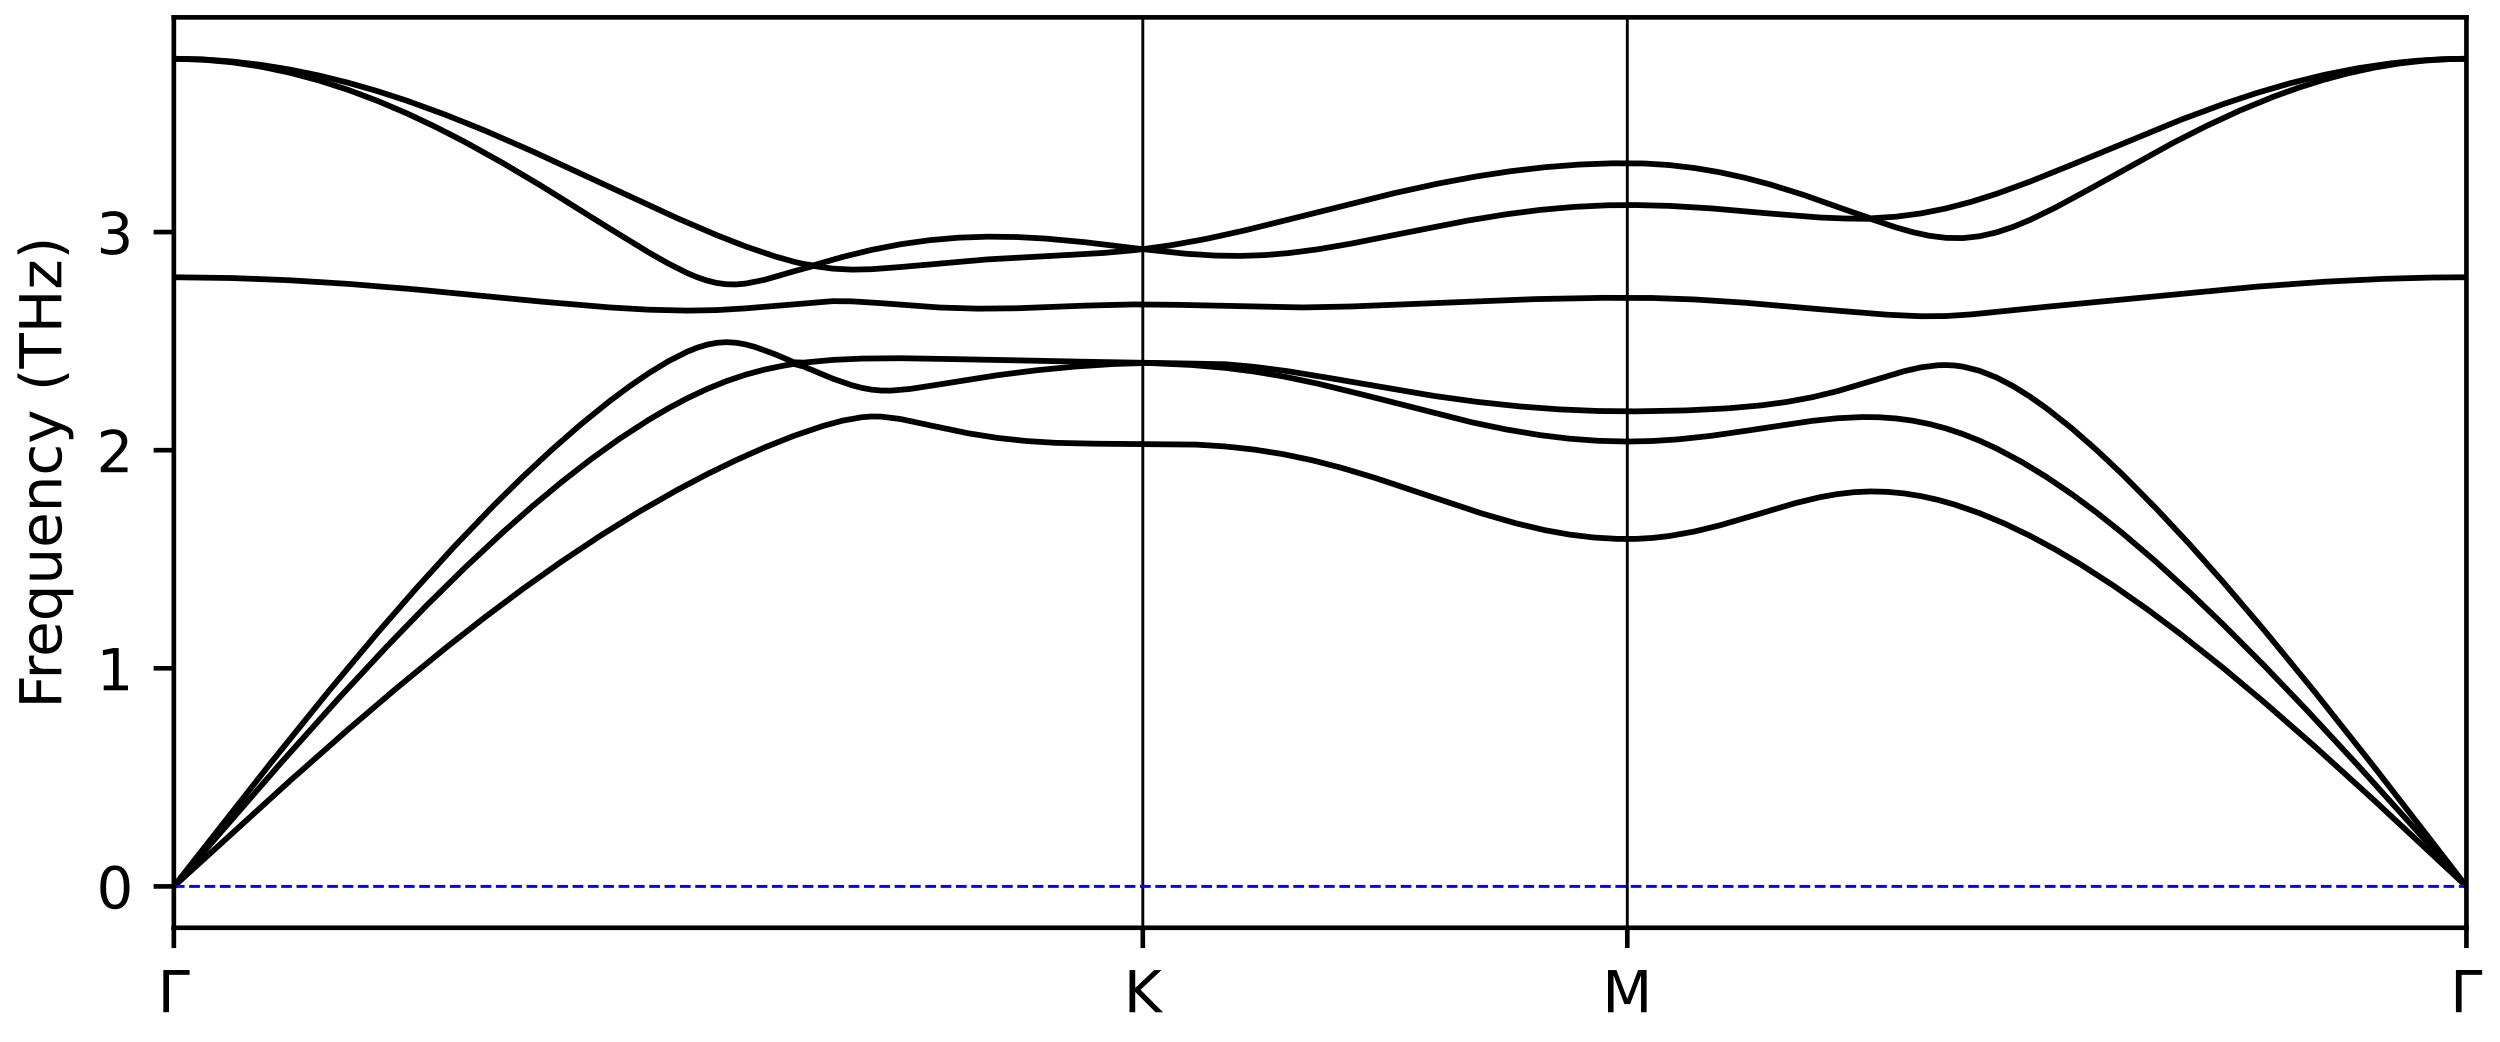
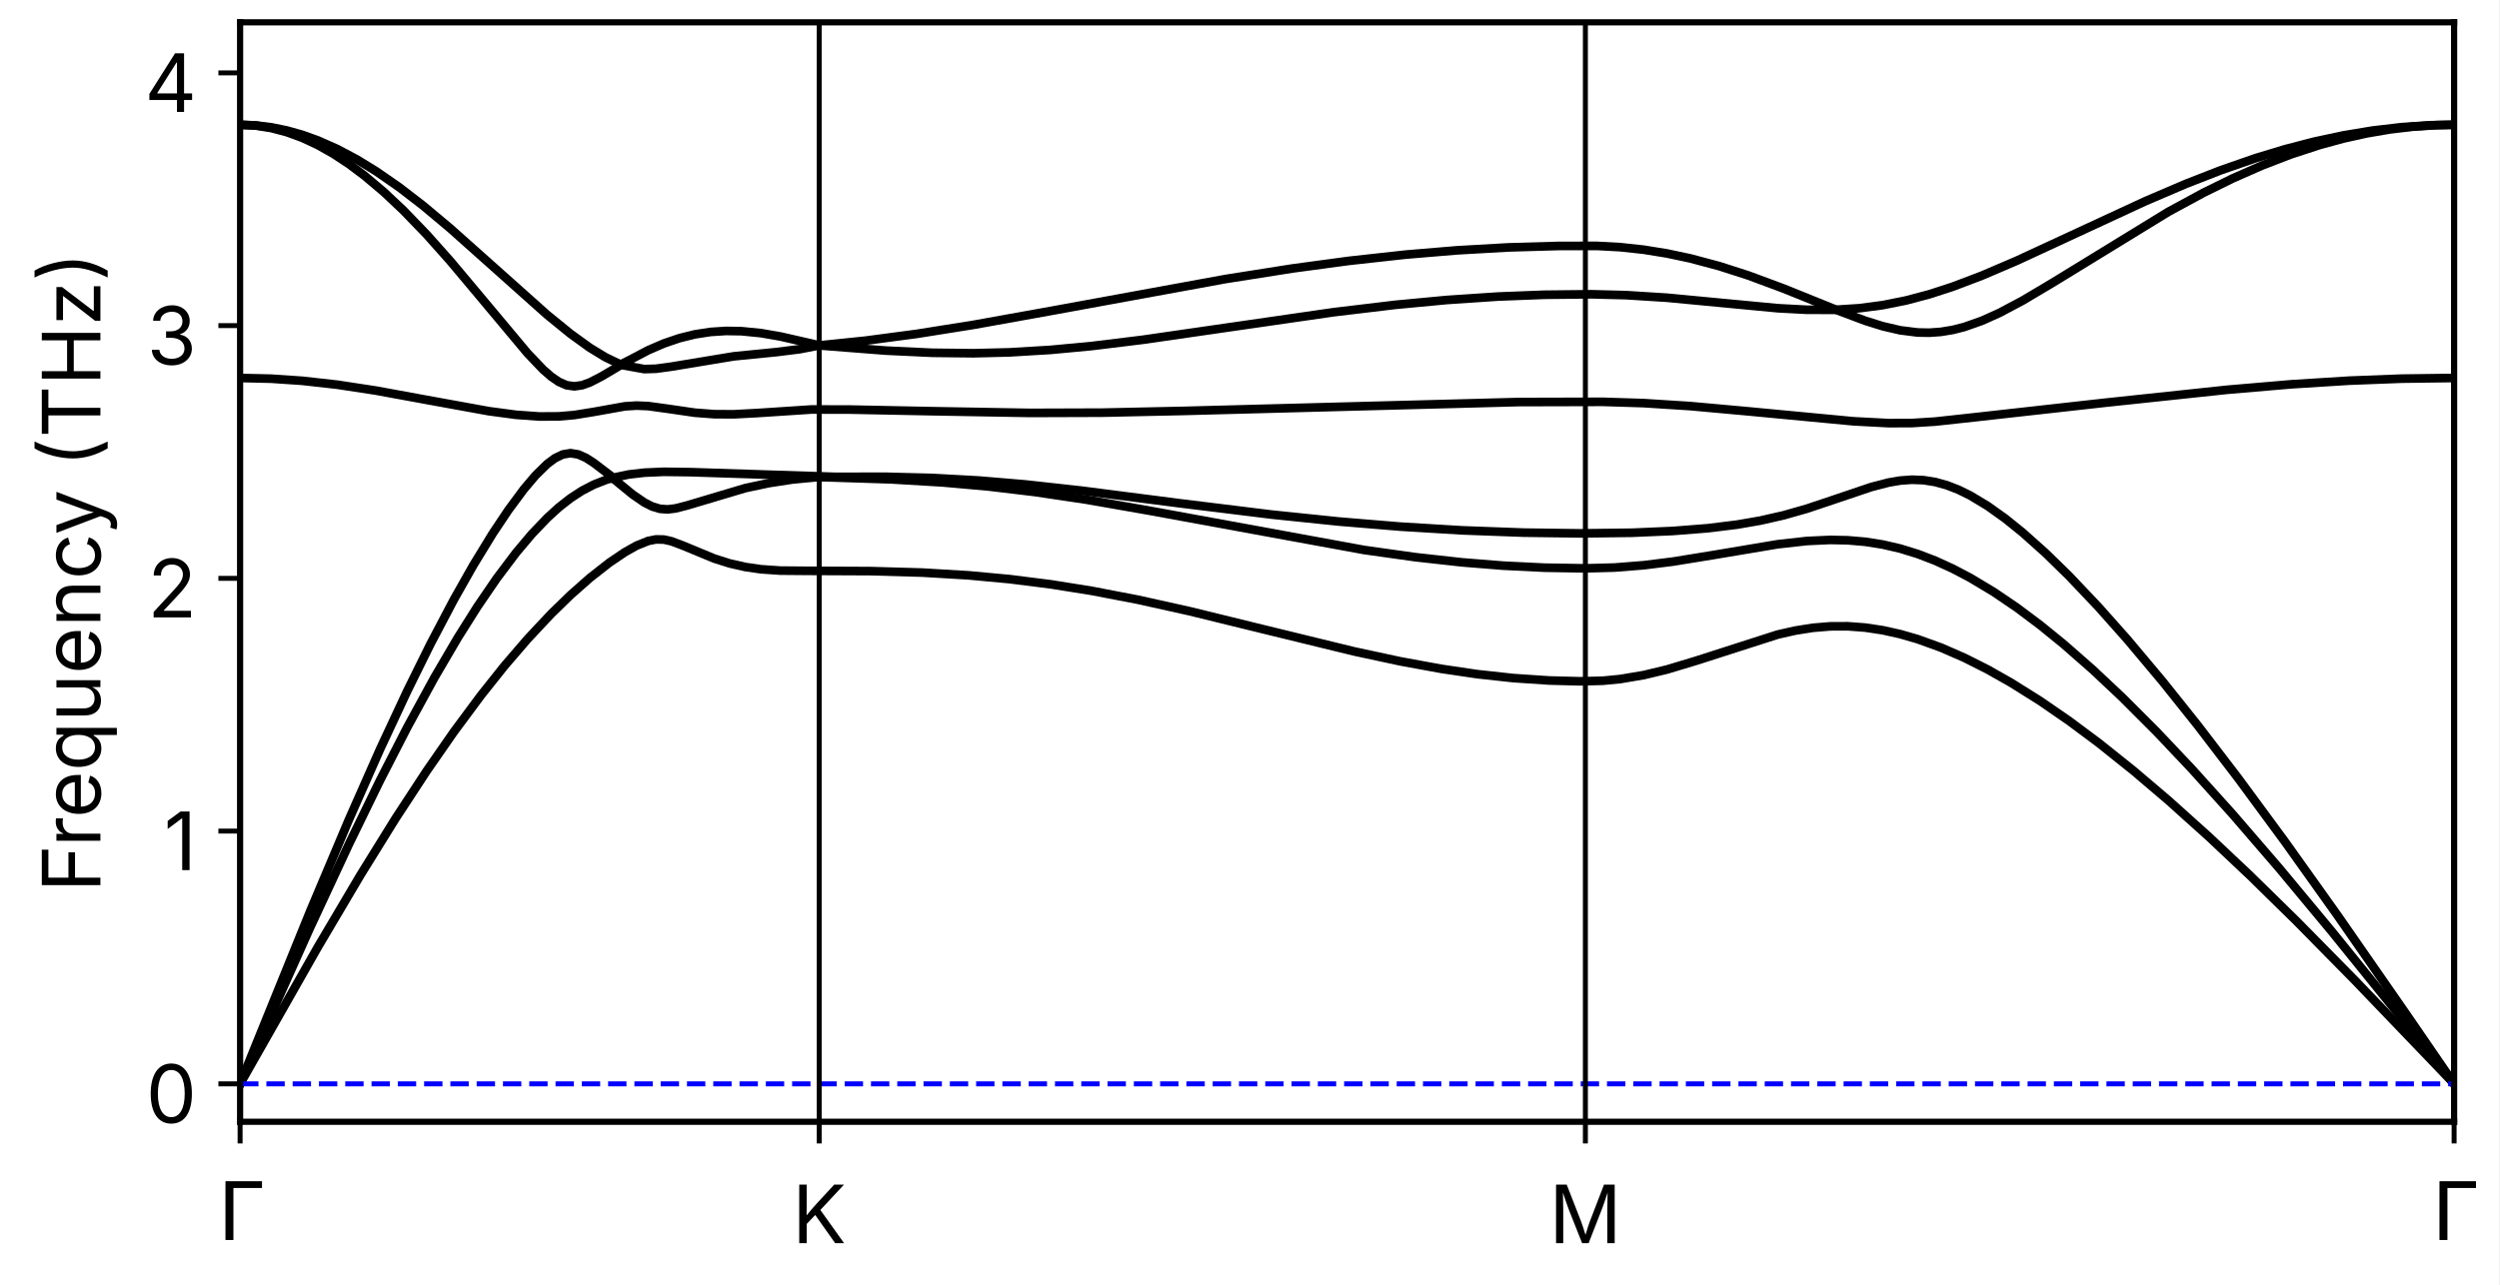
- <svg xmlns="http://www.w3.org/2000/svg" xmlns:xlink="http://www.w3.org/1999/xlink" width="432pt" height="180pt" viewBox="0 0 432 180" version="1.1">
+ <svg xmlns="http://www.w3.org/2000/svg" xmlns:xlink="http://www.w3.org/1999/xlink" width="403.087pt" height="207.337pt" viewBox="0 0 403.087 207.337" version="1.1">
  <defs>
    <style type="text/css">*{stroke-linejoin: round; stroke-linecap: butt}</style>
  </defs>
  <g id="figure_1">
    <g id="patch_1">
-       <path d="M 0 180  L 432 180  L 432 0  L 0 0  z " style="fill: #ffffff" />
+       <path d="M 0 207.337  L 403.087 207.337  L 403.087 0  L 0 0  z " style="fill: #ffffff" />
    </g>
    <g id="axes_1">
      <g id="patch_2">
-         <path d="M 30.041 160.322  L 426.2 160.322  L 426.2 3  L 30.041 3  z " style="fill: #ffffff" />
+         <path d="M 38.727 181.008  L 395.847 181.008  L 395.847 3.6  L 38.727 3.6  z " style="fill: #ffffff" />
      </g>
      <g id="matplotlib.axis_1">
        <g id="xtick_1">
          <g id="line2d_1">
            <defs>
-               <path id="m718394221d" d="M 0 0  L 0 3.5  " style="stroke: #000000; stroke-width: 0.8" />
+               <path id="m6121af3cb1" d="M 0 0  L 0 3.5  " style="stroke: #000000; stroke-width: 0.8" />
            </defs>
            <g>
-               <use xlink:href="#m718394221d" x="30.041" y="160.322" style="stroke: #000000; stroke-width: 0.8" />
+               <use xlink:href="#m6121af3cb1" x="38.727" y="181.008" style="stroke: #000000; stroke-width: 0.8" />
            </g>
          </g>
          <g id="text_1">
-             <g transform="translate(27.24086 174.9201) scale(0.1 -0.1)">
-               <defs>
-                 <path id="DejaVuSans-393" d="M 628 0  L 628 4666  L 3531 4666  L 3531 4134  L 1259 4134  L 1259 0  L 628 0  z " transform="scale(0.015625)" />
-               </defs>
-               <use xlink:href="#DejaVuSans-393" transform="translate(0 0.09375)" />
+             <g transform="translate(35.08668 200.6018)">
+               <text>
+                 <tspan x="0" y="-0.516" style="font-size: 13px; font-family: 'DejaVu Sans'">Γ</tspan>
+               </text>
            </g>
          </g>
        </g>
        <g id="xtick_2">
          <g id="line2d_2">
            <g>
-               <use xlink:href="#m718394221d" x="197.477" y="160.322" style="stroke: #000000; stroke-width: 0.8" />
+               <use xlink:href="#m6121af3cb1" x="132.144" y="181.008" style="stroke: #000000; stroke-width: 0.8" />
            </g>
          </g>
          <g id="text_2">
-             <g transform="translate(194.1986 174.9201) scale(0.1 -0.1)">
-               <defs>
-                 <path id="DejaVuSans-4b" d="M 628 4666  L 1259 4666  L 1259 2694  L 3353 4666  L 4166 4666  L 1850 2491  L 4331 0  L 3500 0  L 1259 2247  L 1259 0  L 628 0  L 628 4666  z " transform="scale(0.015625)" />
-               </defs>
-               <use xlink:href="#DejaVuSans-4b" />
-             </g>
+             <text style="font-size: 13px; font-family: 'Inter', 'DejaVu Sans', 'Bitstream Vera Sans', 'Computer Modern Sans Serif', 'Lucida Grande', 'Verdana', 'Geneva', 'Lucid', 'Arial', 'Helvetica', 'Avant Garde', sans-serif; text-anchor: middle" x="132.144" y="200.602" transform="rotate(-0 132.1435 200.6018)">K</text>
          </g>
        </g>
        <g id="xtick_3">
          <g id="line2d_3">
            <g>
-               <use xlink:href="#m718394221d" x="281.196" y="160.322" style="stroke: #000000; stroke-width: 0.8" />
+               <use xlink:href="#m6121af3cb1" x="255.723" y="181.008" style="stroke: #000000; stroke-width: 0.8" />
            </g>
          </g>
          <g id="text_3">
-             <g transform="translate(276.8817 174.9201) scale(0.1 -0.1)">
-               <defs>
-                 <path id="DejaVuSans-4d" d="M 628 4666  L 1569 4666  L 2759 1491  L 3956 4666  L 4897 4666  L 4897 0  L 4281 0  L 4281 4097  L 3078 897  L 2444 897  L 1241 4097  L 1241 0  L 628 0  L 628 4666  z " transform="scale(0.015625)" />
-               </defs>
-               <use xlink:href="#DejaVuSans-4d" />
-             </g>
+             <text style="font-size: 13px; font-family: 'Inter', 'DejaVu Sans', 'Bitstream Vera Sans', 'Computer Modern Sans Serif', 'Lucida Grande', 'Verdana', 'Geneva', 'Lucid', 'Arial', 'Helvetica', 'Avant Garde', sans-serif; text-anchor: middle" x="255.723" y="200.602" transform="rotate(-0 255.7229 200.6018)">M</text>
          </g>
        </g>
        <g id="xtick_4">
          <g id="line2d_4">
            <g>
-               <use xlink:href="#m718394221d" x="426.2" y="160.322" style="stroke: #000000; stroke-width: 0.8" />
+               <use xlink:href="#m6121af3cb1" x="395.847" y="181.008" style="stroke: #000000; stroke-width: 0.8" />
            </g>
          </g>
          <g id="text_4">
-             <g transform="translate(423.3998 174.9201) scale(0.1 -0.1)">
-               <use xlink:href="#DejaVuSans-393" transform="translate(0 0.09375)" />
+             <g transform="translate(392.2067 200.6018)">
+               <text>
+                 <tspan x="0" y="-0.516" style="font-size: 13px; font-family: 'DejaVu Sans'">Γ</tspan>
+               </text>
            </g>
          </g>
        </g>
      </g>
      <g id="matplotlib.axis_2">
        <g id="ytick_1">
          <g id="line2d_5">
            <defs>
-               <path id="m33efc4242a" d="M 0 0  L -3.5 0  " style="stroke: #000000; stroke-width: 0.8" />
+               <path id="m0b83fa12a9" d="M 0 0  L -3.5 0  " style="stroke: #000000; stroke-width: 0.8" />
            </defs>
            <g>
-               <use xlink:href="#m33efc4242a" x="30.041" y="153.171" style="stroke: #000000; stroke-width: 0.8" />
+               <use xlink:href="#m0b83fa12a9" x="38.727" y="174.89" style="stroke: #000000; stroke-width: 0.8" />
            </g>
          </g>
          <g id="text_5">
-             <g transform="translate(16.67836 156.9699) scale(0.1 -0.1)">
-               <defs>
-                 <path id="DejaVuSans-30" d="M 2034 4250  Q 1547 4250 1301 3770  Q 1056 3291 1056 2328  Q 1056 1369 1301 889  Q 1547 409 2034 409  Q 2525 409 2770 889  Q 3016 1369 3016 2328  Q 3016 3291 2770 3770  Q 2525 4250 2034 4250  z M 2034 4750  Q 2819 4750 3233 4129  Q 3647 3509 3647 2328  Q 3647 1150 3233 529  Q 2819 -91 2034 -91  Q 1250 -91 836 529  Q 422 1150 422 2328  Q 422 3509 836 4129  Q 1250 4750 2034 4750  z " transform="scale(0.015625)" />
-               </defs>
-               <use xlink:href="#DejaVuSans-30" />
-             </g>
+             <text style="font-size: 13px; font-family: 'Inter', 'DejaVu Sans', 'Bitstream Vera Sans', 'Computer Modern Sans Serif', 'Lucida Grande', 'Verdana', 'Geneva', 'Lucid', 'Arial', 'Helvetica', 'Avant Garde', sans-serif; text-anchor: end" x="31.727" y="181.187" transform="rotate(-0 31.72668 181.1874)">0</text>
          </g>
        </g>
        <g id="ytick_2">
          <g id="line2d_6">
            <g>
-               <use xlink:href="#m33efc4242a" x="30.041" y="115.482" style="stroke: #000000; stroke-width: 0.8" />
+               <use xlink:href="#m0b83fa12a9" x="38.727" y="134.107" style="stroke: #000000; stroke-width: 0.8" />
            </g>
          </g>
          <g id="text_6">
-             <g transform="translate(16.67836 119.2809) scale(0.1 -0.1)">
-               <defs>
-                 <path id="DejaVuSans-31" d="M 794 531  L 1825 531  L 1825 4091  L 703 3866  L 703 4441  L 1819 4666  L 2450 4666  L 2450 531  L 3481 531  L 3481 0  L 794 0  L 794 531  z " transform="scale(0.015625)" />
-               </defs>
-               <use xlink:href="#DejaVuSans-31" />
-             </g>
+             <text style="font-size: 13px; font-family: 'Inter', 'DejaVu Sans', 'Bitstream Vera Sans', 'Computer Modern Sans Serif', 'Lucida Grande', 'Verdana', 'Geneva', 'Lucid', 'Arial', 'Helvetica', 'Avant Garde', sans-serif; text-anchor: end" x="31.727" y="140.404" transform="rotate(-0 31.72668 140.4039)">1</text>
          </g>
        </g>
        <g id="ytick_3">
          <g id="line2d_7">
            <g>
-               <use xlink:href="#m33efc4242a" x="30.041" y="77.793" style="stroke: #000000; stroke-width: 0.8" />
+               <use xlink:href="#m0b83fa12a9" x="38.727" y="93.324" style="stroke: #000000; stroke-width: 0.8" />
            </g>
          </g>
          <g id="text_7">
-             <g transform="translate(16.67836 81.59201) scale(0.1 -0.1)">
-               <defs>
-                 <path id="DejaVuSans-32" d="M 1228 531  L 3431 531  L 3431 0  L 469 0  L 469 531  Q 828 903 1448 1529  Q 2069 2156 2228 2338  Q 2531 2678 2651 2914  Q 2772 3150 2772 3378  Q 2772 3750 2511 3984  Q 2250 4219 1831 4219  Q 1534 4219 1204 4116  Q 875 4013 500 3803  L 500 4441  Q 881 4594 1212 4672  Q 1544 4750 1819 4750  Q 2544 4750 2975 4387  Q 3406 4025 3406 3419  Q 3406 3131 3298 2873  Q 3191 2616 2906 2266  Q 2828 2175 2409 1742  Q 1991 1309 1228 531  z " transform="scale(0.015625)" />
-               </defs>
-               <use xlink:href="#DejaVuSans-32" />
-             </g>
+             <text style="font-size: 13px; font-family: 'Inter', 'DejaVu Sans', 'Bitstream Vera Sans', 'Computer Modern Sans Serif', 'Lucida Grande', 'Verdana', 'Geneva', 'Lucid', 'Arial', 'Helvetica', 'Avant Garde', sans-serif; text-anchor: end" x="31.727" y="99.62" transform="rotate(-0 31.72668 99.62046)">2</text>
          </g>
        </g>
        <g id="ytick_4">
          <g id="line2d_8">
            <g>
-               <use xlink:href="#m33efc4242a" x="30.041" y="40.104" style="stroke: #000000; stroke-width: 0.8" />
+               <use xlink:href="#m0b83fa12a9" x="38.727" y="52.54" style="stroke: #000000; stroke-width: 0.8" />
            </g>
          </g>
          <g id="text_8">
-             <g transform="translate(16.67836 43.90308) scale(0.1 -0.1)">
-               <defs>
-                 <path id="DejaVuSans-33" d="M 2597 2516  Q 3050 2419 3304 2112  Q 3559 1806 3559 1356  Q 3559 666 3084 287  Q 2609 -91 1734 -91  Q 1441 -91 1130 -33  Q 819 25 488 141  L 488 750  Q 750 597 1062 519  Q 1375 441 1716 441  Q 2309 441 2620 675  Q 2931 909 2931 1356  Q 2931 1769 2642 2001  Q 2353 2234 1838 2234  L 1294 2234  L 1294 2753  L 1863 2753  Q 2328 2753 2575 2939  Q 2822 3125 2822 3475  Q 2822 3834 2567 4026  Q 2313 4219 1838 4219  Q 1578 4219 1281 4162  Q 984 4106 628 3988  L 628 4550  Q 988 4650 1302 4700  Q 1616 4750 1894 4750  Q 2613 4750 3031 4423  Q 3450 4097 3450 3541  Q 3450 3153 3228 2886  Q 3006 2619 2597 2516  z " transform="scale(0.015625)" />
-               </defs>
-               <use xlink:href="#DejaVuSans-33" />
+             <text style="font-size: 13px; font-family: 'Inter', 'DejaVu Sans', 'Bitstream Vera Sans', 'Computer Modern Sans Serif', 'Lucida Grande', 'Verdana', 'Geneva', 'Lucid', 'Arial', 'Helvetica', 'Avant Garde', sans-serif; text-anchor: end" x="31.727" y="58.837" transform="rotate(-0 31.72668 58.83701)">3</text>
+           </g>
+         </g>
+         <g id="ytick_5">
+           <g id="line2d_9">
+             <g>
+               <use xlink:href="#m0b83fa12a9" x="38.727" y="11.757" style="stroke: #000000; stroke-width: 0.8" />
            </g>
          </g>
-         </g>
-         <g id="text_9">
-           <g transform="translate(10.59868 122.4195) rotate(-90) scale(0.1 -0.1)">
-             <defs>
-               <path id="DejaVuSans-46" d="M 628 4666  L 3309 4666  L 3309 4134  L 1259 4134  L 1259 2759  L 3109 2759  L 3109 2228  L 1259 2228  L 1259 0  L 628 0  L 628 4666  z " transform="scale(0.015625)" />
-               <path id="DejaVuSans-72" d="M 2631 2963  Q 2534 3019 2420 3045  Q 2306 3072 2169 3072  Q 1681 3072 1420 2755  Q 1159 2438 1159 1844  L 1159 0  L 581 0  L 581 3500  L 1159 3500  L 1159 2956  Q 1341 3275 1631 3429  Q 1922 3584 2338 3584  Q 2397 3584 2469 3576  Q 2541 3569 2628 3553  L 2631 2963  z " transform="scale(0.015625)" />
-               <path id="DejaVuSans-65" d="M 3597 1894  L 3597 1613  L 953 1613  Q 991 1019 1311 708  Q 1631 397 2203 397  Q 2534 397 2845 478  Q 3156 559 3463 722  L 3463 178  Q 3153 47 2828 -22  Q 2503 -91 2169 -91  Q 1331 -91 842 396  Q 353 884 353 1716  Q 353 2575 817 3079  Q 1281 3584 2069 3584  Q 2775 3584 3186 3129  Q 3597 2675 3597 1894  z M 3022 2063  Q 3016 2534 2758 2815  Q 2500 3097 2075 3097  Q 1594 3097 1305 2825  Q 1016 2553 972 2059  L 3022 2063  z " transform="scale(0.015625)" />
-               <path id="DejaVuSans-71" d="M 947 1747  Q 947 1113 1208 752  Q 1469 391 1925 391  Q 2381 391 2643 752  Q 2906 1113 2906 1747  Q 2906 2381 2643 2742  Q 2381 3103 1925 3103  Q 1469 3103 1208 2742  Q 947 2381 947 1747  z M 2906 525  Q 2725 213 2448 61  Q 2172 -91 1784 -91  Q 1150 -91 751 415  Q 353 922 353 1747  Q 353 2572 751 3078  Q 1150 3584 1784 3584  Q 2172 3584 2448 3432  Q 2725 3281 2906 2969  L 2906 3500  L 3481 3500  L 3481 -1331  L 2906 -1331  L 2906 525  z " transform="scale(0.015625)" />
-               <path id="DejaVuSans-75" d="M 544 1381  L 544 3500  L 1119 3500  L 1119 1403  Q 1119 906 1312 657  Q 1506 409 1894 409  Q 2359 409 2629 706  Q 2900 1003 2900 1516  L 2900 3500  L 3475 3500  L 3475 0  L 2900 0  L 2900 538  Q 2691 219 2414 64  Q 2138 -91 1772 -91  Q 1169 -91 856 284  Q 544 659 544 1381  z M 1991 3584  L 1991 3584  z " transform="scale(0.015625)" />
-               <path id="DejaVuSans-6e" d="M 3513 2113  L 3513 0  L 2938 0  L 2938 2094  Q 2938 2591 2744 2837  Q 2550 3084 2163 3084  Q 1697 3084 1428 2787  Q 1159 2491 1159 1978  L 1159 0  L 581 0  L 581 3500  L 1159 3500  L 1159 2956  Q 1366 3272 1645 3428  Q 1925 3584 2291 3584  Q 2894 3584 3203 3211  Q 3513 2838 3513 2113  z " transform="scale(0.015625)" />
-               <path id="DejaVuSans-63" d="M 3122 3366  L 3122 2828  Q 2878 2963 2633 3030  Q 2388 3097 2138 3097  Q 1578 3097 1268 2742  Q 959 2388 959 1747  Q 959 1106 1268 751  Q 1578 397 2138 397  Q 2388 397 2633 464  Q 2878 531 3122 666  L 3122 134  Q 2881 22 2623 -34  Q 2366 -91 2075 -91  Q 1284 -91 818 406  Q 353 903 353 1747  Q 353 2603 823 3093  Q 1294 3584 2113 3584  Q 2378 3584 2631 3529  Q 2884 3475 3122 3366  z " transform="scale(0.015625)" />
-               <path id="DejaVuSans-79" d="M 2059 -325  Q 1816 -950 1584 -1140  Q 1353 -1331 966 -1331  L 506 -1331  L 506 -850  L 844 -850  Q 1081 -850 1212 -737  Q 1344 -625 1503 -206  L 1606 56  L 191 3500  L 800 3500  L 1894 763  L 2988 3500  L 3597 3500  L 2059 -325  z " transform="scale(0.015625)" />
-               <path id="DejaVuSans-20" transform="scale(0.015625)" />
-               <path id="DejaVuSans-28" d="M 1984 4856  Q 1566 4138 1362 3434  Q 1159 2731 1159 2009  Q 1159 1288 1364 580  Q 1569 -128 1984 -844  L 1484 -844  Q 1016 -109 783 600  Q 550 1309 550 2009  Q 550 2706 781 3412  Q 1013 4119 1484 4856  L 1984 4856  z " transform="scale(0.015625)" />
-               <path id="DejaVuSans-54" d="M -19 4666  L 3928 4666  L 3928 4134  L 2272 4134  L 2272 0  L 1638 0  L 1638 4134  L -19 4134  L -19 4666  z " transform="scale(0.015625)" />
-               <path id="DejaVuSans-48" d="M 628 4666  L 1259 4666  L 1259 2753  L 3553 2753  L 3553 4666  L 4184 4666  L 4184 0  L 3553 0  L 3553 2222  L 1259 2222  L 1259 0  L 628 0  L 628 4666  z " transform="scale(0.015625)" />
-               <path id="DejaVuSans-7a" d="M 353 3500  L 3084 3500  L 3084 2975  L 922 459  L 3084 459  L 3084 0  L 275 0  L 275 525  L 2438 3041  L 353 3041  L 353 3500  z " transform="scale(0.015625)" />
-               <path id="DejaVuSans-29" d="M 513 4856  L 1013 4856  Q 1481 4119 1714 3412  Q 1947 2706 1947 2009  Q 1947 1309 1714 600  Q 1481 -109 1013 -844  L 513 -844  Q 928 -128 1133 580  Q 1338 1288 1338 2009  Q 1338 2731 1133 3434  Q 928 4138 513 4856  z " transform="scale(0.015625)" />
-             </defs>
-             <use xlink:href="#DejaVuSans-46" />
-             <use xlink:href="#DejaVuSans-72" x="50.27" />
-             <use xlink:href="#DejaVuSans-65" x="89.133" />
-             <use xlink:href="#DejaVuSans-71" x="150.656" />
-             <use xlink:href="#DejaVuSans-75" x="214.133" />
-             <use xlink:href="#DejaVuSans-65" x="277.512" />
-             <use xlink:href="#DejaVuSans-6e" x="339.035" />
-             <use xlink:href="#DejaVuSans-63" x="402.414" />
-             <use xlink:href="#DejaVuSans-79" x="457.395" />
-             <use xlink:href="#DejaVuSans-20" x="516.574" />
-             <use xlink:href="#DejaVuSans-28" x="548.361" />
-             <use xlink:href="#DejaVuSans-54" x="587.375" />
-             <use xlink:href="#DejaVuSans-48" x="648.459" />
-             <use xlink:href="#DejaVuSans-7a" x="723.654" />
-             <use xlink:href="#DejaVuSans-29" x="776.145" />
+           <g id="text_9">
+             <text style="font-size: 13px; font-family: 'Inter', 'DejaVu Sans', 'Bitstream Vera Sans', 'Computer Modern Sans Serif', 'Lucida Grande', 'Verdana', 'Geneva', 'Lucid', 'Arial', 'Helvetica', 'Avant Garde', sans-serif; text-anchor: end" x="31.727" y="18.054" transform="rotate(-0 31.72668 18.05356)">4</text>
          </g>
        </g>
-       </g>
-       <g id="line2d_9">
-         <path d="M 30.041 153.171  L 50.133 134.897  L 60.179 126.035  L 68.551 118.894  L 76.923 112.036  L 83.621 106.79  L 90.318 101.784  L 97.015 97.044  L 103.713 92.59  L 110.41 88.442  L 117.108 84.618  L 122.131 81.973  L 127.154 79.53  L 132.177 77.299  L 137.2 75.304  L 142.223 73.597  L 145.572 72.691  L 148.921 72.095  L 150.595 71.972  L 152.27 71.992  L 155.618 72.409  L 160.641 73.484  L 167.339 74.881  L 172.362 75.673  L 177.385 76.212  L 182.408 76.523  L 189.106 76.67  L 206.686 76.827  L 211.71 77.145  L 216.733 77.69  L 221.756 78.488  L 226.779 79.543  L 231.802 80.838  L 237.662 82.599  L 246.034 85.397  L 256.08 88.733  L 261.941 90.426  L 266.964 91.613  L 271.15 92.367  L 275.335 92.877  L 279.521 93.123  L 282.646 93.124  L 285.546 92.955  L 288.446 92.624  L 292.796 91.846  L 297.146 90.788  L 302.946 89.099  L 310.197 86.951  L 314.547 85.901  L 317.447 85.386  L 320.347 85.053  L 323.247 84.92  L 326.147 84.992  L 329.047 85.264  L 331.947 85.728  L 334.847 86.372  L 337.747 87.183  L 342.098 88.688  L 346.448 90.504  L 350.798 92.599  L 355.148 94.945  L 359.498 97.518  L 365.298 101.26  L 371.098 105.32  L 376.899 109.655  L 384.149 115.409  L 391.399 121.476  L 400.099 129.086  L 410.25 138.298  L 424.75 151.81  L 426.2 153.171  L 426.2 153.171  " clip-path="url(#pffb5762083)" style="fill: none; stroke: #000000; stroke-linecap: square" />
+         <g id="text_10">
+           <text style="font-size: 13px; font-family: 'Inter', 'DejaVu Sans', 'Bitstream Vera Sans', 'Computer Modern Sans Serif', 'Lucida Grande', 'Verdana', 'Geneva', 'Lucid', 'Arial', 'Helvetica', 'Avant Garde', sans-serif; text-anchor: middle" x="16.194" y="92.304" transform="rotate(-90 16.19375 92.304)">Frequency (THz)</text>
+         </g>
      </g>
      <g id="line2d_10">
-         <path d="M 30.041 153.171  L 48.459 131.923  L 58.505 120.695  L 66.877 111.684  L 73.574 104.768  L 80.272 98.161  L 86.969 91.91  L 91.992 87.485  L 97.015 83.31  L 102.039 79.409  L 107.062 75.811  L 112.085 72.551  L 115.434 70.587  L 118.782 68.809  L 122.131 67.234  L 125.48 65.877  L 128.828 64.748  L 132.177 63.847  L 135.526 63.16  L 137.2 62.889  L 138.875 63.336  L 143.898 65.43  L 147.246 66.583  L 148.921 67.021  L 150.595 67.329  L 152.27 67.487  L 153.944 67.499  L 157.293 67.207  L 162.316 66.428  L 172.362 64.834  L 179.059 63.987  L 185.757 63.341  L 192.454 62.893  L 198.315 62.716  L 205.849 63.063  L 211.71 63.564  L 216.733 64.203  L 221.756 65.049  L 227.616 66.271  L 235.151 68.11  L 254.406 72.992  L 260.266 74.211  L 266.126 75.189  L 271.15 75.799  L 276.173 76.173  L 281.196 76.3  L 281.196 76.3  L 285.546 76.205  L 289.896 75.928  L 295.696 75.308  L 302.946 74.254  L 313.097 72.732  L 317.447 72.276  L 321.797 72.065  L 324.697 72.102  L 327.597 72.306  L 330.497 72.692  L 333.397 73.27  L 336.297 74.044  L 339.197 75.012  L 342.098 76.167  L 344.998 77.502  L 349.348 79.815  L 353.698 82.469  L 358.048 85.426  L 362.398 88.651  L 366.748 92.117  L 372.548 97.065  L 378.349 102.341  L 384.149 107.897  L 391.399 115.174  L 398.649 122.755  L 407.349 132.156  L 418.95 145.03  L 426.2 153.171  L 426.2 153.171  " clip-path="url(#pffb5762083)" style="fill: none; stroke: #000000; stroke-linecap: square" />
+         <path d="M 38.727 174.89  L 51.266 152.817  L 58.162 141.158  L 63.805 132.062  L 68.821 124.404  L 73.209 118.088  L 77.598 112.176  L 81.36 107.457  L 85.122 103.081  L 88.883 99.07  L 92.018 96.019  L 95.153 93.251  L 98.288 90.794  L 100.796 89.098  L 102.676 88.043  L 104.557 87.285  L 105.811 87.038  L 107.065 87.063  L 108.319 87.344  L 110.2 88.054  L 115.216 90.133  L 117.723 90.922  L 120.231 91.492  L 122.739 91.855  L 125.874 92.072  L 130.263 92.109  L 140.437 92.155  L 148.731 92.391  L 156.196 92.833  L 162.831 93.446  L 169.466 94.282  L 176.101 95.34  L 183.565 96.775  L 191.859 98.618  L 203.471 101.464  L 218.4 105.106  L 225.864 106.712  L 232.499 107.927  L 238.305 108.783  L 244.111 109.417  L 249.916 109.805  L 254.893 109.934  L 258.544 109.844  L 261.365 109.568  L 265.127 108.934  L 268.888 108.031  L 273.59 106.615  L 286.757 102.388  L 289.578 101.751  L 292.399 101.303  L 295.221 101.068  L 298.042 101.056  L 300.863 101.268  L 303.684 101.693  L 306.506 102.321  L 309.327 103.138  L 313.089 104.497  L 316.851 106.137  L 320.612 108.032  L 324.374 110.158  L 329.076 113.107  L 333.778 116.349  L 338.481 119.851  L 344.123 124.358  L 349.766 129.157  L 356.349 135.074  L 362.932 141.279  L 370.456 148.659  L 379.86 158.206  L 393.026 171.927  L 395.847 174.89  L 395.847 174.89  " clip-path="url(#p1735a3af4d)" style="fill: none; stroke: #000000; stroke-width: 1.4; stroke-linecap: square" />
      </g>
      <g id="line2d_11">
-         <path d="M 30.041 153.171  L 46.785 131.837  L 56.831 119.393  L 65.203 109.388  L 71.9 101.697  L 78.597 94.337  L 85.295 87.361  L 90.318 82.41  L 95.341 77.727  L 100.364 73.339  L 105.387 69.281  L 108.736 66.787  L 112.085 64.495  L 115.434 62.454  L 118.782 60.757  L 120.457 60.086  L 122.131 59.571  L 123.805 59.243  L 125.48 59.125  L 127.154 59.221  L 128.828 59.514  L 130.503 59.965  L 133.852 61.182  L 137.2 62.604  L 138.875 62.661  L 143.898 62.191  L 148.921 61.964  L 155.618 61.901  L 165.664 62.07  L 187.431 62.508  L 211.71 62.939  L 216.733 63.39  L 222.593 64.153  L 230.128 65.394  L 247.708 68.404  L 255.243 69.442  L 262.778 70.246  L 269.475 70.743  L 276.173 71.023  L 282.646 71.083  L 291.346 70.921  L 298.596 70.557  L 304.396 70.04  L 308.747 69.457  L 313.097 68.654  L 317.447 67.602  L 323.247 65.88  L 329.047 64.139  L 331.947 63.479  L 334.847 63.116  L 336.297 63.082  L 337.747 63.159  L 339.197 63.353  L 342.098 64.083  L 344.998 65.235  L 347.898 66.744  L 350.798 68.551  L 353.698 70.602  L 358.048 74.052  L 362.398 77.865  L 366.748 81.972  L 372.548 87.828  L 378.349 94.046  L 384.149 100.568  L 391.399 109.076  L 400.099 119.703  L 410.25 132.525  L 424.75 151.283  L 426.2 153.171  L 426.2 153.171  " clip-path="url(#pffb5762083)" style="fill: none; stroke: #000000; stroke-linecap: square" />
+         <path d="M 38.727 174.89  L 50.012 149.681  L 56.282 136.209  L 61.297 125.916  L 65.686 117.366  L 70.075 109.329  L 73.836 102.911  L 76.971 97.938  L 80.106 93.349  L 83.241 89.189  L 85.749 86.211  L 88.256 83.584  L 90.137 81.871  L 92.018 80.397  L 93.899 79.174  L 95.78 78.201  L 97.661 77.462  L 98.288 77.262  L 98.915 77.228  L 102.049 79.795  L 103.93 81.084  L 105.184 81.724  L 106.438 82.104  L 107.692 82.193  L 108.946 82.042  L 110.827 81.562  L 120.231 78.759  L 123.993 77.96  L 127.755 77.38  L 131.516 77.02  L 132.973 77  L 143.755 77.349  L 152.049 77.842  L 159.513 78.506  L 166.978 79.397  L 175.272 80.632  L 185.224 82.373  L 220.059 88.749  L 228.352 89.913  L 235.817 90.74  L 242.452 91.273  L 249.087 91.599  L 255.722 91.708  L 255.722 91.708  L 260.424 91.58  L 265.127 91.207  L 269.829 90.621  L 276.412 89.552  L 286.757 87.818  L 291.459 87.295  L 295.221 87.122  L 298.042 87.18  L 300.863 87.421  L 303.684 87.865  L 306.506 88.52  L 309.327 89.389  L 312.148 90.47  L 314.97 91.757  L 317.791 93.238  L 321.553 95.494  L 325.315 98.046  L 329.076 100.863  L 332.838 103.919  L 337.54 108.041  L 342.242 112.458  L 347.885 118.1  L 353.528 124.064  L 360.111 131.369  L 367.634 140.092  L 376.098 150.274  L 386.443 163.078  L 395.847 174.89  L 395.847 174.89  " clip-path="url(#p1735a3af4d)" style="fill: none; stroke: #000000; stroke-width: 1.4; stroke-linecap: square" />
      </g>
      <g id="line2d_12">
-         <path d="M 30.041 47.911  L 40.087 48.044  L 50.133 48.436  L 60.179 49.059  L 71.9 50.023  L 93.667 52.128  L 105.387 53.125  L 112.085 53.516  L 118.782 53.676  L 123.805 53.585  L 128.828 53.284  L 143.898 52.04  L 147.246 52.073  L 152.27 52.387  L 162.316 53.136  L 169.013 53.338  L 175.711 53.269  L 187.431 52.816  L 195.803 52.605  L 203.338 52.672  L 225.104 53.125  L 233.476 52.958  L 246.034 52.452  L 265.289 51.687  L 277.01 51.467  L 285.546 51.493  L 292.796 51.747  L 301.496 52.309  L 314.547 53.442  L 326.147 54.384  L 331.947 54.649  L 336.297 54.613  L 340.647 54.326  L 353.698 53.007  L 389.949 49.534  L 401.549 48.692  L 411.7 48.187  L 420.4 47.956  L 426.2 47.911  L 426.2 47.911  " clip-path="url(#pffb5762083)" style="fill: none; stroke: #000000; stroke-linecap: square" />
+         <path d="M 38.727 174.89  L 50.012 147.089  L 56.282 132.242  L 61.297 120.908  L 65.686 111.501  L 69.448 103.886  L 73.209 96.747  L 76.344 91.204  L 79.479 86.079  L 81.987 82.324  L 84.495 78.941  L 86.375 76.718  L 88.256 74.873  L 89.51 73.94  L 90.764 73.333  L 92.018 73.122  L 93.272 73.327  L 94.526 73.886  L 95.78 74.696  L 98.915 77.084  L 101.422 76.559  L 103.93 76.269  L 107.065 76.13  L 111.454 76.188  L 134.632 76.941  L 142.925 76.932  L 150.39 77.124  L 157.854 77.534  L 165.319 78.161  L 174.442 79.167  L 190.201 81.196  L 205.13 83.033  L 215.912 84.149  L 225.864 84.973  L 235.817 85.576  L 245.77 85.943  L 254.893 86.065  L 263.246 85.963  L 269.829 85.679  L 275.471 85.235  L 280.174 84.656  L 283.935 84.005  L 287.697 83.15  L 291.459 82.079  L 296.161 80.503  L 301.804 78.597  L 304.625 77.864  L 306.506 77.544  L 308.387 77.406  L 310.268 77.478  L 312.148 77.776  L 314.029 78.297  L 315.91 79.029  L 317.791 79.953  L 320.612 81.65  L 323.434 83.663  L 326.255 85.937  L 330.017 89.302  L 333.778 92.98  L 338.481 97.938  L 343.183 103.232  L 348.825 109.953  L 354.468 117.016  L 361.051 125.616  L 368.575 135.832  L 377.039 147.703  L 388.324 163.94  L 395.847 174.89  L 395.847 174.89  " clip-path="url(#p1735a3af4d)" style="fill: none; stroke: #000000; stroke-width: 1.4; stroke-linecap: square" />
      </g>
      <g id="line2d_13">
-         <path d="M 30.041 10.151  L 35.064 10.304  L 40.087 10.762  L 45.11 11.521  L 50.133 12.576  L 55.156 13.918  L 60.179 15.538  L 65.203 17.423  L 70.226 19.558  L 75.249 21.924  L 80.272 24.5  L 86.969 28.221  L 93.667 32.203  L 105.387 39.512  L 112.085 43.612  L 115.434 45.513  L 118.782 47.193  L 120.457 47.898  L 122.131 48.473  L 123.805 48.887  L 125.48 49.114  L 127.154 49.148  L 128.828 49.005  L 132.177 48.336  L 137.2 46.878  L 140.549 45.959  L 143.898 46.42  L 147.246 46.592  L 150.595 46.52  L 155.618 46.142  L 170.688 44.818  L 180.734 44.268  L 190.78 43.702  L 195.803 43.248  L 197.477 43.057  L 205.012 43.852  L 210.035 44.163  L 214.221 44.226  L 218.407 44.085  L 222.593 43.741  L 227.616 43.095  L 233.476 42.096  L 242.685 40.258  L 253.569 38.126  L 260.266 37.029  L 266.126 36.274  L 271.987 35.748  L 277.847 35.469  L 282.646 35.433  L 288.446 35.579  L 295.696 36.009  L 305.846 36.897  L 314.547 37.587  L 318.897 37.759  L 323.247 37.819  L 327.597 39.286  L 330.497 40.113  L 333.397 40.743  L 336.297 41.105  L 339.197 41.141  L 342.098 40.821  L 344.998 40.157  L 347.898 39.194  L 350.798 37.992  L 355.148 35.878  L 360.948 32.737  L 375.449 24.716  L 381.249 21.775  L 387.049 19.093  L 392.849 16.713  L 397.199 15.148  L 401.549 13.783  L 405.899 12.626  L 410.25 11.685  L 414.6 10.965  L 418.95 10.47  L 423.3 10.202  L 426.2 10.151  L 426.2 10.151  " clip-path="url(#pffb5762083)" style="fill: none; stroke: #000000; stroke-linecap: square" />
+         <path d="M 38.727 60.989  L 43.742 61.104  L 48.758 61.445  L 54.401 62.075  L 60.67 63.03  L 68.821 64.526  L 78.852 66.348  L 83.241 66.934  L 87.002 67.204  L 90.137 67.185  L 92.645 66.969  L 95.78 66.463  L 100.796 65.565  L 102.676 65.447  L 104.557 65.526  L 107.692 65.955  L 112.081 66.595  L 115.216 66.832  L 118.35 66.851  L 122.112 66.651  L 130.89 66.074  L 137.12 66.088  L 150.39 66.351  L 166.148 66.626  L 177.76 66.586  L 191.03 66.302  L 244.94 64.874  L 258.544 64.839  L 265.127 65.046  L 272.65 65.526  L 282.054 66.379  L 298.982 67.98  L 304.625 68.276  L 308.387 68.263  L 312.148 68.027  L 318.731 67.307  L 339.421 64.998  L 359.17 62.9  L 369.515 62.013  L 378.919 61.422  L 387.383 61.098  L 395.847 60.989  L 395.847 60.989  " clip-path="url(#p1735a3af4d)" style="fill: none; stroke: #000000; stroke-width: 1.4; stroke-linecap: square" />
      </g>
      <g id="line2d_14">
-         <path d="M 30.041 10.151  L 35.064 10.27  L 40.087 10.624  L 45.11 11.211  L 50.133 12.025  L 55.156 13.06  L 60.179 14.305  L 65.203 15.749  L 70.226 17.378  L 76.923 19.811  L 83.621 22.5  L 91.992 26.143  L 103.713 31.558  L 117.108 37.74  L 123.805 40.614  L 128.828 42.576  L 133.852 44.287  L 137.2 45.231  L 138.875 45.625  L 140.549 45.85  L 145.572 44.408  L 150.595 43.179  L 155.618 42.206  L 160.641 41.504  L 165.664 41.07  L 170.688 40.895  L 175.711 40.958  L 180.734 41.231  L 187.431 41.851  L 197.477 43.057  L 197.477 43.057  L 202.501 42.353  L 208.361 41.291  L 215.058 39.821  L 224.267 37.538  L 241.011 33.356  L 248.546 31.713  L 255.243 30.467  L 261.103 29.577  L 266.964 28.896  L 272.824 28.439  L 278.684 28.217  L 284.096 28.248  L 288.446 28.523  L 292.796 29.031  L 297.146 29.765  L 301.496 30.716  L 305.846 31.868  L 311.647 33.676  L 318.897 36.24  L 323.247 37.73  L 327.597 37.447  L 331.947 36.875  L 336.297 36.008  L 340.647 34.865  L 344.998 33.488  L 350.798 31.372  L 358.048 28.446  L 376.899 20.674  L 384.149 17.994  L 389.949 16.071  L 395.749 14.383  L 401.549 12.953  L 407.349 11.803  L 413.15 10.947  L 417.5 10.506  L 421.85 10.24  L 426.2 10.151  L 426.2 10.151  " clip-path="url(#pffb5762083)" style="fill: none; stroke: #000000; stroke-linecap: square" />
+         <path d="M 38.727 20.128  L 41.235 20.261  L 43.742 20.657  L 46.25 21.316  L 48.758 22.233  L 51.266 23.402  L 53.774 24.817  L 56.282 26.469  L 58.789 28.346  L 61.924 30.993  L 65.059 33.945  L 68.821 37.845  L 72.582 42.067  L 77.598 48.043  L 85.122 57.039  L 87.629 59.656  L 88.883 60.752  L 90.137 61.615  L 91.391 62.162  L 92.645 62.337  L 93.899 62.158  L 95.153 61.708  L 97.034 60.74  L 100.169 58.883  L 103.93 59.556  L 105.811 59.5  L 108.319 59.157  L 118.35 57.498  L 125.247 56.814  L 129.009 56.343  L 132.143 55.736  L 132.143 55.736  L 142.925 56.575  L 150.39 56.925  L 157.025 56.999  L 162.831 56.856  L 169.466 56.457  L 176.101 55.835  L 184.395 54.817  L 196.006 53.139  L 215.082 50.382  L 225.035 49.19  L 233.329 48.408  L 241.623 47.852  L 249.087 47.562  L 256.663 47.482  L 262.305 47.625  L 268.888 48.04  L 277.352 48.843  L 286.757 49.734  L 291.459 49.985  L 296.161 49.989  L 300.863 51.759  L 303.684 52.64  L 306.506 53.296  L 309.327 53.649  L 311.208 53.685  L 313.089 53.548  L 314.97 53.237  L 316.851 52.759  L 319.672 51.765  L 322.493 50.498  L 326.255 48.501  L 330.957 45.706  L 349.766 34.175  L 355.409 31.114  L 360.111 28.8  L 364.813 26.727  L 369.515 24.914  L 374.217 23.377  L 377.979 22.354  L 381.741 21.52  L 385.503 20.878  L 389.264 20.432  L 393.026 20.184  L 395.847 20.128  L 395.847 20.128  " clip-path="url(#p1735a3af4d)" style="fill: none; stroke: #000000; stroke-width: 1.4; stroke-linecap: square" />
      </g>
      <g id="line2d_15">
-         <path d="M 30.041 160.322  L 30.041 3  " clip-path="url(#pffb5762083)" style="fill: none; stroke: #000000; stroke-width: 0.5; stroke-linecap: square" />
+         <path d="M 38.727 20.128  L 41.235 20.231  L 43.742 20.538  L 46.25 21.048  L 48.758 21.756  L 51.266 22.658  L 54.401 24.048  L 57.535 25.714  L 60.67 27.636  L 64.432 30.247  L 68.194 33.146  L 72.582 36.817  L 78.852 42.404  L 88.256 50.798  L 92.018 53.858  L 95.153 56.122  L 97.661 57.648  L 99.542 58.555  L 100.169 58.8  L 101.422 58.157  L 104.557 56.513  L 107.065 55.429  L 109.573 54.573  L 112.081 53.952  L 114.589 53.564  L 117.096 53.399  L 119.604 53.441  L 122.739 53.751  L 125.874 54.293  L 130.89 55.438  L 132.143 55.736  L 132.143 55.736  L 139.608 54.968  L 147.902 53.869  L 157.025 52.417  L 169.466 50.18  L 197.665 45.025  L 208.447 43.324  L 217.57 42.093  L 226.694 41.087  L 234.988 40.393  L 243.281 39.921  L 251.575 39.683  L 257.603 39.679  L 261.365 39.884  L 265.127 40.291  L 268.888 40.898  L 272.65 41.697  L 277.352 42.952  L 282.054 44.466  L 287.697 46.563  L 296.161 49.979  L 299.923 49.732  L 303.684 49.237  L 307.446 48.484  L 311.208 47.484  L 314.97 46.263  L 319.672 44.479  L 325.315 42.064  L 333.778 38.146  L 346.004 32.482  L 352.587 29.665  L 358.23 27.465  L 363.872 25.505  L 368.575 24.078  L 373.277 22.855  L 377.979 21.848  L 382.681 21.067  L 387.383 20.517  L 392.086 20.205  L 395.847 20.128  L 395.847 20.128  " clip-path="url(#p1735a3af4d)" style="fill: none; stroke: #000000; stroke-width: 1.4; stroke-linecap: square" />
      </g>
      <g id="line2d_16">
-         <path d="M 197.477 160.322  L 197.477 3  " clip-path="url(#pffb5762083)" style="fill: none; stroke: #000000; stroke-width: 0.5; stroke-linecap: square" />
+         <path d="M 38.727 174.89  L 395.847 174.89  " clip-path="url(#p1735a3af4d)" style="fill: none; stroke-dasharray: 2.96,1.28; stroke-dashoffset: 0; stroke: #0000ff; stroke-width: 0.8" />
      </g>
      <g id="line2d_17">
-         <path d="M 281.196 160.322  L 281.196 3  " clip-path="url(#pffb5762083)" style="fill: none; stroke: #000000; stroke-width: 0.5; stroke-linecap: square" />
+         <path d="M 132.144 181.008  L 132.144 3.6  " clip-path="url(#p1735a3af4d)" style="fill: none; stroke: #000000; stroke-width: 0.8; stroke-linecap: square" />
      </g>
      <g id="line2d_18">
-         <path d="M 426.2 160.322  L 426.2 3  " clip-path="url(#pffb5762083)" style="fill: none; stroke: #000000; stroke-width: 0.5; stroke-linecap: square" />
-       </g>
-       <g id="line2d_19">
-         <path d="M 30.041 153.171  L 426.2 153.171  " clip-path="url(#pffb5762083)" style="fill: none; stroke-dasharray: 1.85,0.8; stroke-dashoffset: 0; stroke: #0000ff; stroke-width: 0.5" />
+         <path d="M 255.723 181.008  L 255.723 3.6  " clip-path="url(#p1735a3af4d)" style="fill: none; stroke: #000000; stroke-width: 0.8; stroke-linecap: square" />
      </g>
      <g id="patch_3">
-         <path d="M 30.041 160.322  L 30.041 3  " style="fill: none; stroke: #000000; stroke-width: 0.8; stroke-linejoin: miter; stroke-linecap: square" />
+         <path d="M 38.727 181.008  L 38.727 3.6  " style="fill: none; stroke: #000000; stroke-linejoin: miter; stroke-linecap: square" />
      </g>
      <g id="patch_4">
-         <path d="M 426.2 160.322  L 426.2 3  " style="fill: none; stroke: #000000; stroke-width: 0.8; stroke-linejoin: miter; stroke-linecap: square" />
+         <path d="M 395.847 181.008  L 395.847 3.6  " style="fill: none; stroke: #000000; stroke-linejoin: miter; stroke-linecap: square" />
      </g>
      <g id="patch_5">
-         <path d="M 30.041 160.322  L 426.2 160.322  " style="fill: none; stroke: #000000; stroke-width: 0.8; stroke-linejoin: miter; stroke-linecap: square" />
+         <path d="M 38.727 181.008  L 395.847 181.008  " style="fill: none; stroke: #000000; stroke-linejoin: miter; stroke-linecap: square" />
      </g>
      <g id="patch_6">
-         <path d="M 30.041 3  L 426.2 3  " style="fill: none; stroke: #000000; stroke-width: 0.8; stroke-linejoin: miter; stroke-linecap: square" />
+         <path d="M 38.727 3.6  L 395.847 3.6  " style="fill: none; stroke: #000000; stroke-linejoin: miter; stroke-linecap: square" />
      </g>
    </g>
  </g>
  <defs>
-     <clipPath id="pffb5762083">
-       <rect x="30.041" y="3" width="396.159" height="157.321" />
+     <clipPath id="p1735a3af4d">
+       <rect x="38.727" y="3.6" width="357.12" height="177.408" />
    </clipPath>
  </defs>
</svg>
